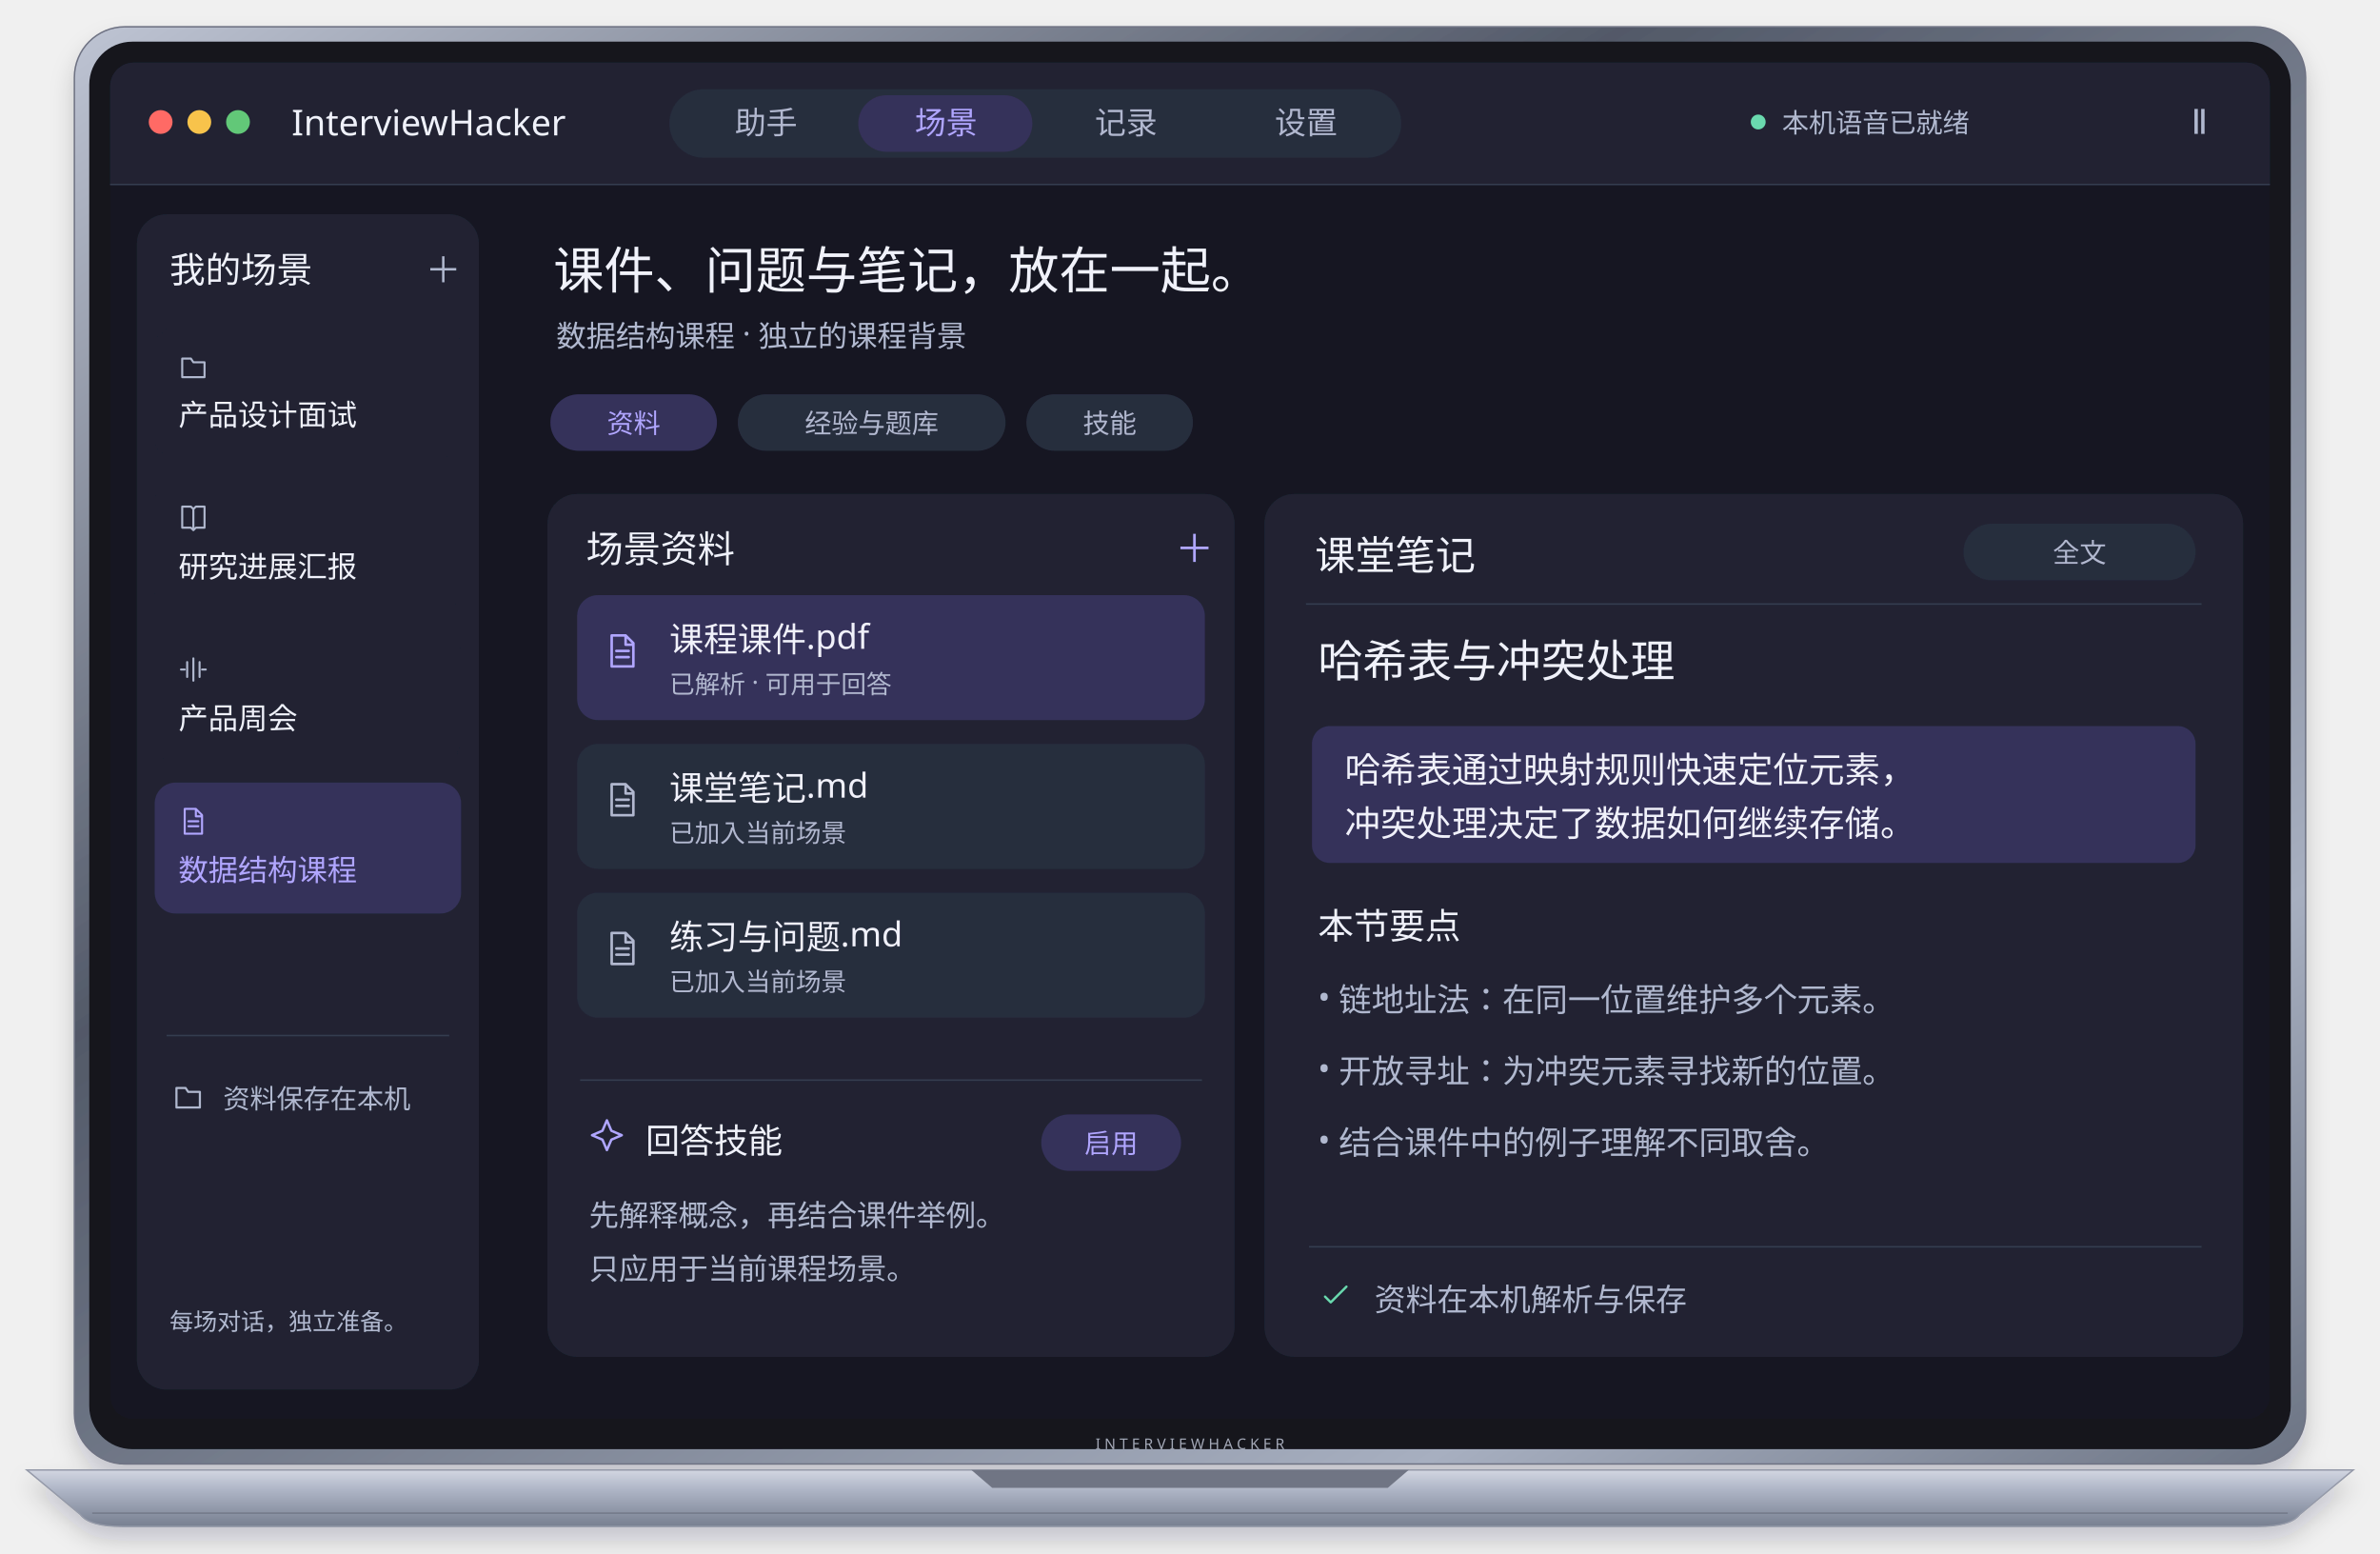
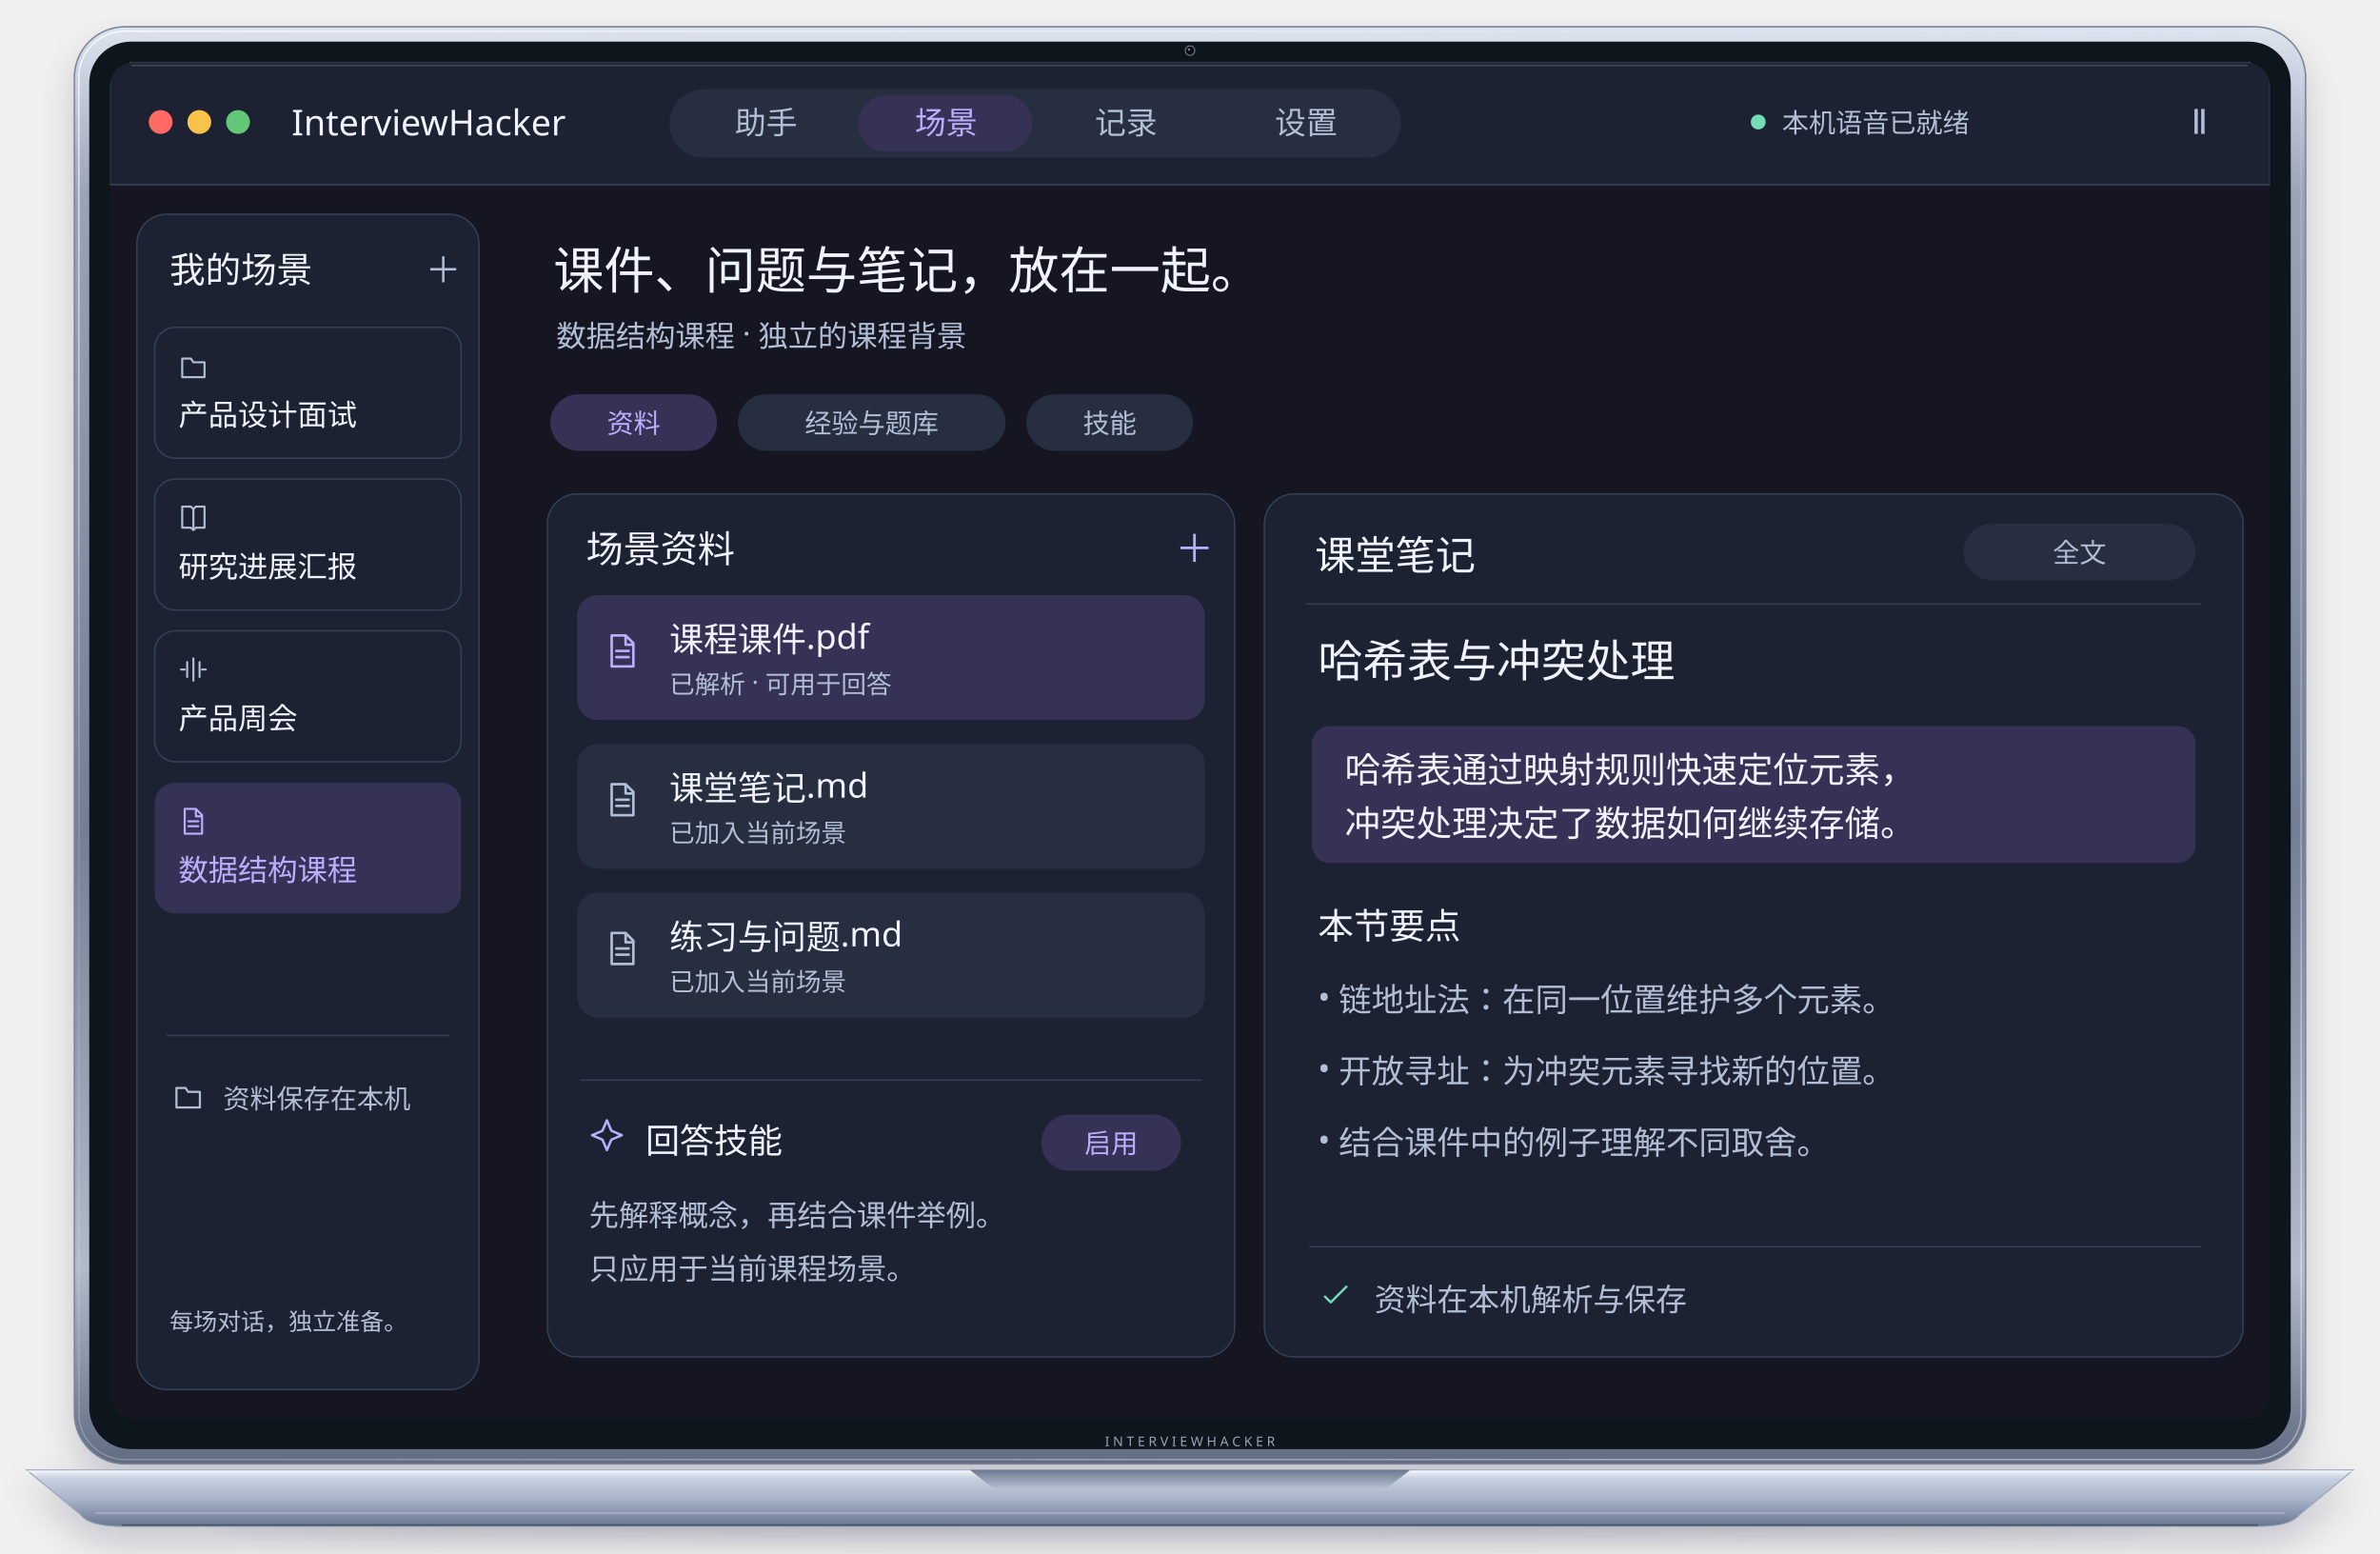
<svg xmlns="http://www.w3.org/2000/svg" width="1600" height="1044" viewBox="0 0 1600 1044" fill="none">
  <defs>
    <linearGradient id="accent" x1="0" y1="0" x2="1" y2="1">
-       <stop stop-color="#7564f4" />
-       <stop offset="1" stop-color="#9e6af4" />
+       <stop stop-color="#7265ed" />
+       <stop offset="1" stop-color="#9769ee" />
    </linearGradient>
-     <linearGradient id="metal" x1="0" y1="0" x2="1" y2="1">
-       <stop stop-color="#bfc5d4" />
-       <stop offset=".35" stop-color="#525968" />
-       <stop offset=".8" stop-color="#a7afc0" />
-       <stop offset="1" stop-color="#6b7383" />
+     <linearGradient id="metal" x1="0" y1="0" x2="0" y2="1">
+       <stop stop-color="#e1e6f1" />
+       <stop offset=".12" stop-color="#9aa4b8" />
+       <stop offset=".56" stop-color="#737f96" />
+       <stop offset=".86" stop-color="#b2bbcc" />
+       <stop offset="1" stop-color="#5d6980" />
+     </linearGradient>
+     <linearGradient id="rim-light" x1="0" y1="0" x2=".7" y2="1">
+       <stop stop-color="#fff" stop-opacity=".8" />
+       <stop offset=".42" stop-color="#e0e8fb" stop-opacity=".14" />
+       <stop offset="1" stop-color="#fff" stop-opacity=".4" />
    </linearGradient>
    <linearGradient id="base" x1="0" y1="0" x2="0" y2="1">
-       <stop stop-color="#d2d6e1" />
-       <stop offset=".35" stop-color="#aeb5c6" />
-       <stop offset="1" stop-color="#777f90" />
+       <stop stop-color="#f0f3fa" />
+       <stop offset=".16" stop-color="#c7d0df" />
+       <stop offset=".55" stop-color="#a4b0c5" />
+       <stop offset="1" stop-color="#67758f" />
+     </linearGradient>
+     <linearGradient id="notch" x1="0" y1="0" x2="0" y2="1">
+       <stop stop-color="#6c7991" />
+       <stop offset="1" stop-color="#b8c3d5" />
    </linearGradient>
    <clipPath id="display">
      <rect x="74" y="42" width="1452" height="912" rx="16" />
    </clipPath>
-     <filter id="device-shadow" x="-10%" y="-10%" width="120%" height="135%">
-       <feDropShadow dx="0" dy="9" stdDeviation="8" flood-color="#0e1427" flood-opacity=".18" />
+     <filter id="device-shadow" x="-8%" y="-6%" width="116%" height="126%">
+       <feDropShadow dx="0" dy="12" stdDeviation="12" flood-color="#0d1426" flood-opacity=".17" />
+     </filter>
+     <filter id="contact-shadow" x="-10%" y="-100%" width="120%" height="300%">
+       <feGaussianBlur stdDeviation="6" />
    </filter>
    <filter id="card-shadow" x="-20%" y="-20%" width="140%" height="160%">
-       <feDropShadow dx="0" dy="22" stdDeviation="22" flood-color="#0e1427" flood-opacity=".18" />
+       <feDropShadow dx="0" dy="15" stdDeviation="17" flood-color="#0d1426" flood-opacity=".16" />
    </filter>
    <filter id="phone-shadow" x="-20%" y="-10%" width="140%" height="130%">
-       <feDropShadow dx="0" dy="12" stdDeviation="10" flood-color="#0e1427" flood-opacity=".2" />
+       <feDropShadow dx="0" dy="12" stdDeviation="10" flood-color="#0d1426" flood-opacity=".18" />
    </filter>
  </defs>
  <g font-family="'HarmonyOS Sans SC','PingFang SC','Microsoft YaHei',sans-serif" text-rendering="geometricPrecision">
+     <ellipse cx="800" cy="1026" rx="660" ry="6" fill="#101626" opacity=".16" filter="url(#contact-shadow)" />
    <g filter="url(#device-shadow)">
-       <rect x="50" y="18" width="1500" height="966" rx="34" fill="url(#metal)" stroke="#6e7283" />
-       <rect x="60" y="28" width="1480" height="946" rx="29" fill="#12141b" stroke="none" />
+       <rect x="50" y="18" width="1500" height="966" rx="34" fill="url(#metal)" stroke="#7b8498" />
+       <rect x="53" y="21" width="1494" height="960" rx="31" fill="none" stroke="url(#rim-light)" />
+       <rect x="60" y="28" width="1480" height="946" rx="28" fill="#10131b" stroke="none" />
+       <path d="M87 42H1513" stroke="#bfc8db" stroke-opacity=".25" />
+       <circle cx="800" cy="34" r="3.2" fill="#090d15" stroke="#8491aa" stroke-width=".6" />
+       <circle cx="799.3" cy="33.3" r=".8" fill="#7186a5" />
      <g clip-path="url(#display)">
-         <rect x="74" y="42" width="1452" height="912" rx="16" fill="#141722" stroke="none" />
-         <rect x="74" y="42" width="1452" height="82" rx="0" fill="#202433" stroke="none" />
-         <path d="M74 124H1526" stroke="#363c50" />
+         <rect x="74" y="42" width="1452" height="912" rx="16" fill="#121723" stroke="none" />
+         <rect x="74" y="42" width="1452" height="82" rx="0" fill="#1c2232" stroke="#343f55" />
+         <path d="M74 124H1526" stroke="#343f55" />
        <circle cx="108" cy="82" r="8" fill="#ff6a65" />
        <circle cx="134" cy="82" r="8" fill="#f8c34b" />
        <circle cx="160" cy="82" r="8" fill="#62c878" />
-         <text x="196" y="91" font-size="24" font-weight="500" fill="#f0f1fa">InterviewHacker</text>
-         <rect x="450" y="60" width="492" height="46" rx="23" fill="#282d3e" stroke="none" />
-         <text x="515" y="90" font-size="21" font-weight="500" fill="#b1b8cf" text-anchor="middle">助手</text>
-         <rect x="577" y="64" width="117" height="38" rx="19" fill="#35305a" stroke="none" />
-         <text x="636" y="90" font-size="21" font-weight="500" fill="#b0a6ff" text-anchor="middle">场景</text>
-         <text x="757" y="90" font-size="21" font-weight="500" fill="#b1b8cf" text-anchor="middle">记录</text>
-         <text x="878" y="90" font-size="21" font-weight="500" fill="#b1b8cf" text-anchor="middle">设置</text>
-         <circle cx="1182" cy="82" r="5" fill="#6ad9ae" />
-         <text x="1198" y="89" font-size="18" font-weight="400" fill="#b1b8cf">本机语音已就绪</text>
-         <text x="1473" y="90" font-size="23" font-weight="400" fill="#b1b8cf">Ⅱ</text>
-         <rect x="92" y="144" width="230" height="790" rx="20" fill="#202433" stroke="none" />
-         <text x="114" y="190" font-size="24" font-weight="500" fill="#f0f1fa">我的场景</text>
-         <text x="286" y="190" font-size="24" font-weight="400" fill="#b1b8cf">＋</text>
-         <rect x="104" y="220" width="206" height="88" rx="14" fill="#202433" stroke="none" />
-         <g transform="translate(120 236) scale(0.8333333)" fill="none" stroke="#b1b8cf" stroke-width="1.65" stroke-linecap="round" stroke-linejoin="round">
+         <text x="196" y="91" font-size="24" font-weight="500" fill="#f0f3fc">InterviewHacker</text>
+         <rect x="450" y="60" width="492" height="46" rx="23" fill="#252d40" stroke="none" />
+         <text x="515" y="90" font-size="21" font-weight="500" fill="#b2bed5" text-anchor="middle">助手</text>
+         <rect x="577" y="64" width="117" height="38" rx="19" fill="#353254" stroke="none" />
+         <text x="636" y="90" font-size="21" font-weight="500" fill="#b9afff" text-anchor="middle">场景</text>
+         <text x="757" y="90" font-size="21" font-weight="500" fill="#b2bed5" text-anchor="middle">记录</text>
+         <text x="878" y="90" font-size="21" font-weight="500" fill="#b2bed5" text-anchor="middle">设置</text>
+         <circle cx="1182" cy="82" r="5" fill="#73dbb5" />
+         <text x="1198" y="89" font-size="18" font-weight="400" fill="#b2bed5">本机语音已就绪</text>
+         <text x="1473" y="90" font-size="23" font-weight="400" fill="#b2bed5">Ⅱ</text>
+         <rect x="92" y="144" width="230" height="790" rx="20" fill="#1c2232" stroke="#343f55" />
+         <text x="114" y="190" font-size="24" font-weight="500" fill="#f0f3fc">我的场景</text>
+         <text x="286" y="190" font-size="24" font-weight="400" fill="#b2bed5">＋</text>
+         <rect x="104" y="220" width="206" height="88" rx="14" fill="#1c2232" stroke="#343f55" />
+         <g transform="translate(120 236) scale(0.8333333)" fill="none" stroke="#b2bed5" stroke-width="1.65" stroke-linecap="round" stroke-linejoin="round">
          <path d="M3 6h7l2 3h9v12H3z" />
        </g>
-         <text x="120" y="286" font-size="20" font-weight="400" fill="#f0f1fa">产品设计面试</text>
-         <rect x="104" y="322" width="206" height="88" rx="14" fill="#202433" stroke="none" />
-         <g transform="translate(120 338) scale(0.8333333)" fill="none" stroke="#b1b8cf" stroke-width="1.65" stroke-linecap="round" stroke-linejoin="round">
+         <text x="120" y="286" font-size="20" font-weight="400" fill="#f0f3fc">产品设计面试</text>
+         <rect x="104" y="322" width="206" height="88" rx="14" fill="#1c2232" stroke="#343f55" />
+         <g transform="translate(120 338) scale(0.8333333)" fill="none" stroke="#b2bed5" stroke-width="1.65" stroke-linecap="round" stroke-linejoin="round">
          <path d="M3 3h7l2 2 2-2h7v17h-7l-2 2-2-2H3zM12 5v17" />
        </g>
-         <text x="120" y="388" font-size="20" font-weight="400" fill="#f0f1fa">研究进展汇报</text>
-         <rect x="104" y="424" width="206" height="88" rx="14" fill="#202433" stroke="none" />
-         <g transform="translate(120 440) scale(0.8333333)" fill="none" stroke="#b1b8cf" stroke-width="1.65" stroke-linecap="round" stroke-linejoin="round">
+         <text x="120" y="388" font-size="20" font-weight="400" fill="#f0f3fc">研究进展汇报</text>
+         <rect x="104" y="424" width="206" height="88" rx="14" fill="#1c2232" stroke="#343f55" />
+         <g transform="translate(120 440) scale(0.8333333)" fill="none" stroke="#b2bed5" stroke-width="1.65" stroke-linecap="round" stroke-linejoin="round">
          <path d="M2 12h3m2-6v12m5-15v18m5-15v12m2-6h3" />
        </g>
-         <text x="120" y="490" font-size="20" font-weight="400" fill="#f0f1fa">产品周会</text>
-         <rect x="104" y="526" width="206" height="88" rx="14" fill="#35305a" stroke="none" />
-         <g transform="translate(120 542) scale(0.8333333)" fill="none" stroke="#b0a6ff" stroke-width="1.65" stroke-linecap="round" stroke-linejoin="round">
+         <text x="120" y="490" font-size="20" font-weight="400" fill="#f0f3fc">产品周会</text>
+         <rect x="104" y="526" width="206" height="88" rx="14" fill="#353254" stroke="none" />
+         <g transform="translate(120 542) scale(0.8333333)" fill="none" stroke="#b9afff" stroke-width="1.65" stroke-linecap="round" stroke-linejoin="round">
          <path d="M5 2h9l5 5v15H5zM14 2v6h5M8 12h8M8 16h8" />
        </g>
-         <text x="120" y="592" font-size="20" font-weight="500" fill="#b0a6ff">数据结构课程</text>
-         <path d="M112 696H302" stroke="#363c50" />
-         <g transform="translate(116 726) scale(0.875)" fill="none" stroke="#b1b8cf" stroke-width="1.65" stroke-linecap="round" stroke-linejoin="round">
+         <text x="120" y="592" font-size="20" font-weight="500" fill="#b9afff">数据结构课程</text>
+         <path d="M112 696H302" stroke="#343f55" />
+         <g transform="translate(116 726) scale(0.875)" fill="none" stroke="#b2bed5" stroke-width="1.65" stroke-linecap="round" stroke-linejoin="round">
          <path d="M3 6h7l2 3h9v12H3z" />
        </g>
-         <text x="150" y="745" font-size="18" font-weight="400" fill="#b1b8cf">资料保存在本机</text>
-         <text x="114" y="894" font-size="16" font-weight="400" fill="#b1b8cf">每场对话，独立准备。</text>
-         <text x="372" y="194" font-size="34" font-weight="500" fill="#f0f1fa">课件、问题与笔记，放在一起。</text>
-         <text x="374" y="233" font-size="20" font-weight="400" fill="#b1b8cf">数据结构课程 · 独立的课程背景</text>
-         <rect x="370" y="265" width="112" height="38" rx="19" fill="#35305a" stroke="none" />
-         <text x="426" y="291" font-size="18" font-weight="500" fill="#b0a6ff" text-anchor="middle">资料</text>
-         <rect x="496" y="265" width="180" height="38" rx="19" fill="#282d3e" stroke="none" />
-         <text x="586" y="291" font-size="18" font-weight="500" fill="#b1b8cf" text-anchor="middle">经验与题库</text>
-         <rect x="690" y="265" width="112" height="38" rx="19" fill="#282d3e" stroke="none" />
-         <text x="746" y="291" font-size="18" font-weight="500" fill="#b1b8cf" text-anchor="middle">技能</text>
-         <rect x="368" y="332" width="462" height="580" rx="20" fill="#202433" stroke="none" />
-         <rect x="850" y="332" width="658" height="580" rx="20" fill="#202433" stroke="none" />
-         <text x="394" y="378" font-size="25" font-weight="500" fill="#f0f1fa">场景资料</text>
-         <text x="790" y="378" font-size="26" font-weight="400" fill="#b0a6ff">＋</text>
-         <rect x="388" y="400" width="422" height="84" rx="14" fill="#35305a" stroke="none" />
-         <g transform="translate(406 425) scale(1.041667)" fill="none" stroke="#b0a6ff" stroke-width="1.65" stroke-linecap="round" stroke-linejoin="round">
+         <text x="150" y="745" font-size="18" font-weight="400" fill="#b2bed5">资料保存在本机</text>
+         <text x="114" y="894" font-size="16" font-weight="400" fill="#b2bed5">每场对话，独立准备。</text>
+         <text x="372" y="194" font-size="34" font-weight="500" fill="#f0f3fc">课件、问题与笔记，放在一起。</text>
+         <text x="374" y="233" font-size="20" font-weight="400" fill="#b2bed5">数据结构课程 · 独立的课程背景</text>
+         <rect x="370" y="265" width="112" height="38" rx="19" fill="#353254" stroke="none" />
+         <text x="426" y="291" font-size="18" font-weight="500" fill="#b9afff" text-anchor="middle">资料</text>
+         <rect x="496" y="265" width="180" height="38" rx="19" fill="#252d40" stroke="none" />
+         <text x="586" y="291" font-size="18" font-weight="500" fill="#b2bed5" text-anchor="middle">经验与题库</text>
+         <rect x="690" y="265" width="112" height="38" rx="19" fill="#252d40" stroke="none" />
+         <text x="746" y="291" font-size="18" font-weight="500" fill="#b2bed5" text-anchor="middle">技能</text>
+         <rect x="368" y="332" width="462" height="580" rx="20" fill="#1c2232" stroke="#343f55" />
+         <rect x="850" y="332" width="658" height="580" rx="20" fill="#1c2232" stroke="#343f55" />
+         <text x="394" y="378" font-size="25" font-weight="500" fill="#f0f3fc">场景资料</text>
+         <text x="790" y="378" font-size="26" font-weight="400" fill="#b9afff">＋</text>
+         <rect x="388" y="400" width="422" height="84" rx="14" fill="#353254" stroke="none" />
+         <g transform="translate(406 425) scale(1.041667)" fill="none" stroke="#b9afff" stroke-width="1.65" stroke-linecap="round" stroke-linejoin="round">
          <path d="M5 2h9l5 5v15H5zM14 2v6h5M8 12h8M8 16h8" />
        </g>
-         <text x="450" y="438" font-size="23" font-weight="500" fill="#f0f1fa">课程课件.pdf</text>
-         <text x="450" y="466" font-size="17" font-weight="400" fill="#b1b8cf">已解析 · 可用于回答</text>
-         <rect x="388" y="500" width="422" height="84" rx="14" fill="#282d3e" stroke="none" />
-         <g transform="translate(406 525) scale(1.041667)" fill="none" stroke="#b1b8cf" stroke-width="1.65" stroke-linecap="round" stroke-linejoin="round">
+         <text x="450" y="438" font-size="23" font-weight="500" fill="#f0f3fc">课程课件.pdf</text>
+         <text x="450" y="466" font-size="17" font-weight="400" fill="#b2bed5">已解析 · 可用于回答</text>
+         <rect x="388" y="500" width="422" height="84" rx="14" fill="#252d40" stroke="none" />
+         <g transform="translate(406 525) scale(1.041667)" fill="none" stroke="#b2bed5" stroke-width="1.65" stroke-linecap="round" stroke-linejoin="round">
          <path d="M5 2h9l5 5v15H5zM14 2v6h5M8 12h8M8 16h8" />
        </g>
-         <text x="450" y="538" font-size="23" font-weight="500" fill="#f0f1fa">课堂笔记.md</text>
-         <text x="450" y="566" font-size="17" font-weight="400" fill="#b1b8cf">已加入当前场景</text>
-         <rect x="388" y="600" width="422" height="84" rx="14" fill="#282d3e" stroke="none" />
-         <g transform="translate(406 625) scale(1.041667)" fill="none" stroke="#b1b8cf" stroke-width="1.65" stroke-linecap="round" stroke-linejoin="round">
+         <text x="450" y="538" font-size="23" font-weight="500" fill="#f0f3fc">课堂笔记.md</text>
+         <text x="450" y="566" font-size="17" font-weight="400" fill="#b2bed5">已加入当前场景</text>
+         <rect x="388" y="600" width="422" height="84" rx="14" fill="#252d40" stroke="none" />
+         <g transform="translate(406 625) scale(1.041667)" fill="none" stroke="#b2bed5" stroke-width="1.65" stroke-linecap="round" stroke-linejoin="round">
          <path d="M5 2h9l5 5v15H5zM14 2v6h5M8 12h8M8 16h8" />
        </g>
-         <text x="450" y="638" font-size="23" font-weight="500" fill="#f0f1fa">练习与问题.md</text>
-         <text x="450" y="666" font-size="17" font-weight="400" fill="#b1b8cf">已加入当前场景</text>
-         <path d="M390 726H808" stroke="#363c50" />
-         <g transform="translate(396 751) scale(1)" fill="none" stroke="#b0a6ff" stroke-width="1.65" stroke-linecap="round" stroke-linejoin="round">
+         <text x="450" y="638" font-size="23" font-weight="500" fill="#f0f3fc">练习与问题.md</text>
+         <text x="450" y="666" font-size="17" font-weight="400" fill="#b2bed5">已加入当前场景</text>
+         <path d="M390 726H808" stroke="#343f55" />
+         <g transform="translate(396 751) scale(1)" fill="none" stroke="#b9afff" stroke-width="1.65" stroke-linecap="round" stroke-linejoin="round">
          <path d="m12 2 3 7 7 3-7 3-3 7-3-7-7-3 7-3z" />
        </g>
-         <text x="434" y="775" font-size="23" font-weight="500" fill="#f0f1fa">回答技能</text>
-         <rect x="700" y="749" width="94" height="38" rx="19" fill="#35305a" stroke="none" />
-         <text x="747" y="775" font-size="18" font-weight="500" fill="#b0a6ff" text-anchor="middle">启用</text>
-         <text x="396" y="824" font-size="20" font-weight="400" fill="#b1b8cf">先解释概念，再结合课件举例。</text>
-         <text x="396" y="860" font-size="20" font-weight="400" fill="#b1b8cf">只应用于当前课程场景。</text>
-         <text x="884" y="383" font-size="27" font-weight="500" fill="#f0f1fa">课堂笔记</text>
-         <rect x="1320" y="352" width="156" height="38" rx="19" fill="#282d3e" stroke="none" />
-         <text x="1398" y="378" font-size="18" font-weight="500" fill="#b1b8cf" text-anchor="middle">全文</text>
-         <path d="M878 406H1480" stroke="#363c50" />
-         <text x="886" y="455" font-size="30" font-weight="500" fill="#f0f1fa">哈希表与冲突处理</text>
-         <rect x="882" y="488" width="594" height="92" rx="12" fill="#35305a" stroke="none" />
-         <text x="904" y="526" font-size="24" font-weight="400" fill="#f0f1fa">哈希表通过映射规则快速定位元素，</text>
-         <text x="904" y="562" font-size="24" font-weight="400" fill="#f0f1fa">冲突处理决定了数据如何继续存储。</text>
-         <text x="886" y="631" font-size="24" font-weight="500" fill="#f0f1fa">本节要点</text>
-         <text x="886" y="678" font-size="22" font-weight="400" fill="#b1b8cf">• 链地址法：在同一位置维护多个元素。</text>
-         <text x="886" y="726" font-size="22" font-weight="400" fill="#b1b8cf">• 开放寻址：为冲突元素寻找新的位置。</text>
-         <text x="886" y="774" font-size="22" font-weight="400" fill="#b1b8cf">• 结合课件中的例子理解不同取舍。</text>
-         <path d="M880 838H1480" stroke="#363c50" />
-         <g transform="translate(886 860) scale(0.9583333)" fill="none" stroke="#6ad9ae" stroke-width="1.65" stroke-linecap="round" stroke-linejoin="round">
+         <text x="434" y="775" font-size="23" font-weight="500" fill="#f0f3fc">回答技能</text>
+         <rect x="700" y="749" width="94" height="38" rx="19" fill="#353254" stroke="none" />
+         <text x="747" y="775" font-size="18" font-weight="500" fill="#b9afff" text-anchor="middle">启用</text>
+         <text x="396" y="824" font-size="20" font-weight="400" fill="#b2bed5">先解释概念，再结合课件举例。</text>
+         <text x="396" y="860" font-size="20" font-weight="400" fill="#b2bed5">只应用于当前课程场景。</text>
+         <text x="884" y="383" font-size="27" font-weight="500" fill="#f0f3fc">课堂笔记</text>
+         <rect x="1320" y="352" width="156" height="38" rx="19" fill="#252d40" stroke="none" />
+         <text x="1398" y="378" font-size="18" font-weight="500" fill="#b2bed5" text-anchor="middle">全文</text>
+         <path d="M878 406H1480" stroke="#343f55" />
+         <text x="886" y="455" font-size="30" font-weight="500" fill="#f0f3fc">哈希表与冲突处理</text>
+         <rect x="882" y="488" width="594" height="92" rx="12" fill="#353254" stroke="none" />
+         <text x="904" y="526" font-size="24" font-weight="400" fill="#f0f3fc">哈希表通过映射规则快速定位元素，</text>
+         <text x="904" y="562" font-size="24" font-weight="400" fill="#f0f3fc">冲突处理决定了数据如何继续存储。</text>
+         <text x="886" y="631" font-size="24" font-weight="500" fill="#f0f3fc">本节要点</text>
+         <text x="886" y="678" font-size="22" font-weight="400" fill="#b2bed5">• 链地址法：在同一位置维护多个元素。</text>
+         <text x="886" y="726" font-size="22" font-weight="400" fill="#b2bed5">• 开放寻址：为冲突元素寻找新的位置。</text>
+         <text x="886" y="774" font-size="22" font-weight="400" fill="#b2bed5">• 结合课件中的例子理解不同取舍。</text>
+         <path d="M880 838H1480" stroke="#343f55" />
+         <g transform="translate(886 860) scale(0.9583333)" fill="none" stroke="#73dbb5" stroke-width="1.65" stroke-linecap="round" stroke-linejoin="round">
          <path d="m5 12 4 4L20 5" />
        </g>
-         <text x="924" y="881" font-size="21" font-weight="400" fill="#b1b8cf">资料在本机解析与保存</text>
+         <text x="924" y="881" font-size="21" font-weight="400" fill="#b2bed5">资料在本机解析与保存</text>
      </g>
-       <text x="800" y="974" font-size="10" font-weight="500" fill="#a4a8b6" text-anchor="middle">I N T E R V I E W H A C K E R</text>
-       <path d="M18 988H1582L1546 1018Q1540 1026 1518 1026H82Q60 1026 54 1018Z" fill="url(#base)" stroke="#959aa9" />
-       <path d="M653 988H947L933 1000H667Z" fill="#707584" />
-       <path d="M62 1017H1538" stroke="#636978" opacity=".6" />
+       <path d="M88 44H1511" stroke="#fff" stroke-opacity=".18" />
+       <text x="800" y="972" font-size="9" font-weight="500" fill="#98a3ba" text-anchor="middle">I N T E R V I E W H A C K E R</text>
+       <path d="M18 988H1582L1546 1018Q1540 1026 1518 1026H82Q60 1026 54 1018Z" fill="url(#base)" stroke="#9ca6bb" stroke-width=".8" />
+       <path d="M18 989H1582" stroke="#f4f6fd" stroke-opacity=".8" />
+       <path d="M652 988H948L934 999Q932 1001 926 1001H674Q668 1001 666 999Z" fill="url(#notch)" />
+       <path d="M64 1017H1536" stroke="#f0f3fc" stroke-opacity=".34" />
+       <path d="M82 1025H1518" stroke="#3a4356" stroke-opacity=".74" />
    </g>
  </g>
</svg>
